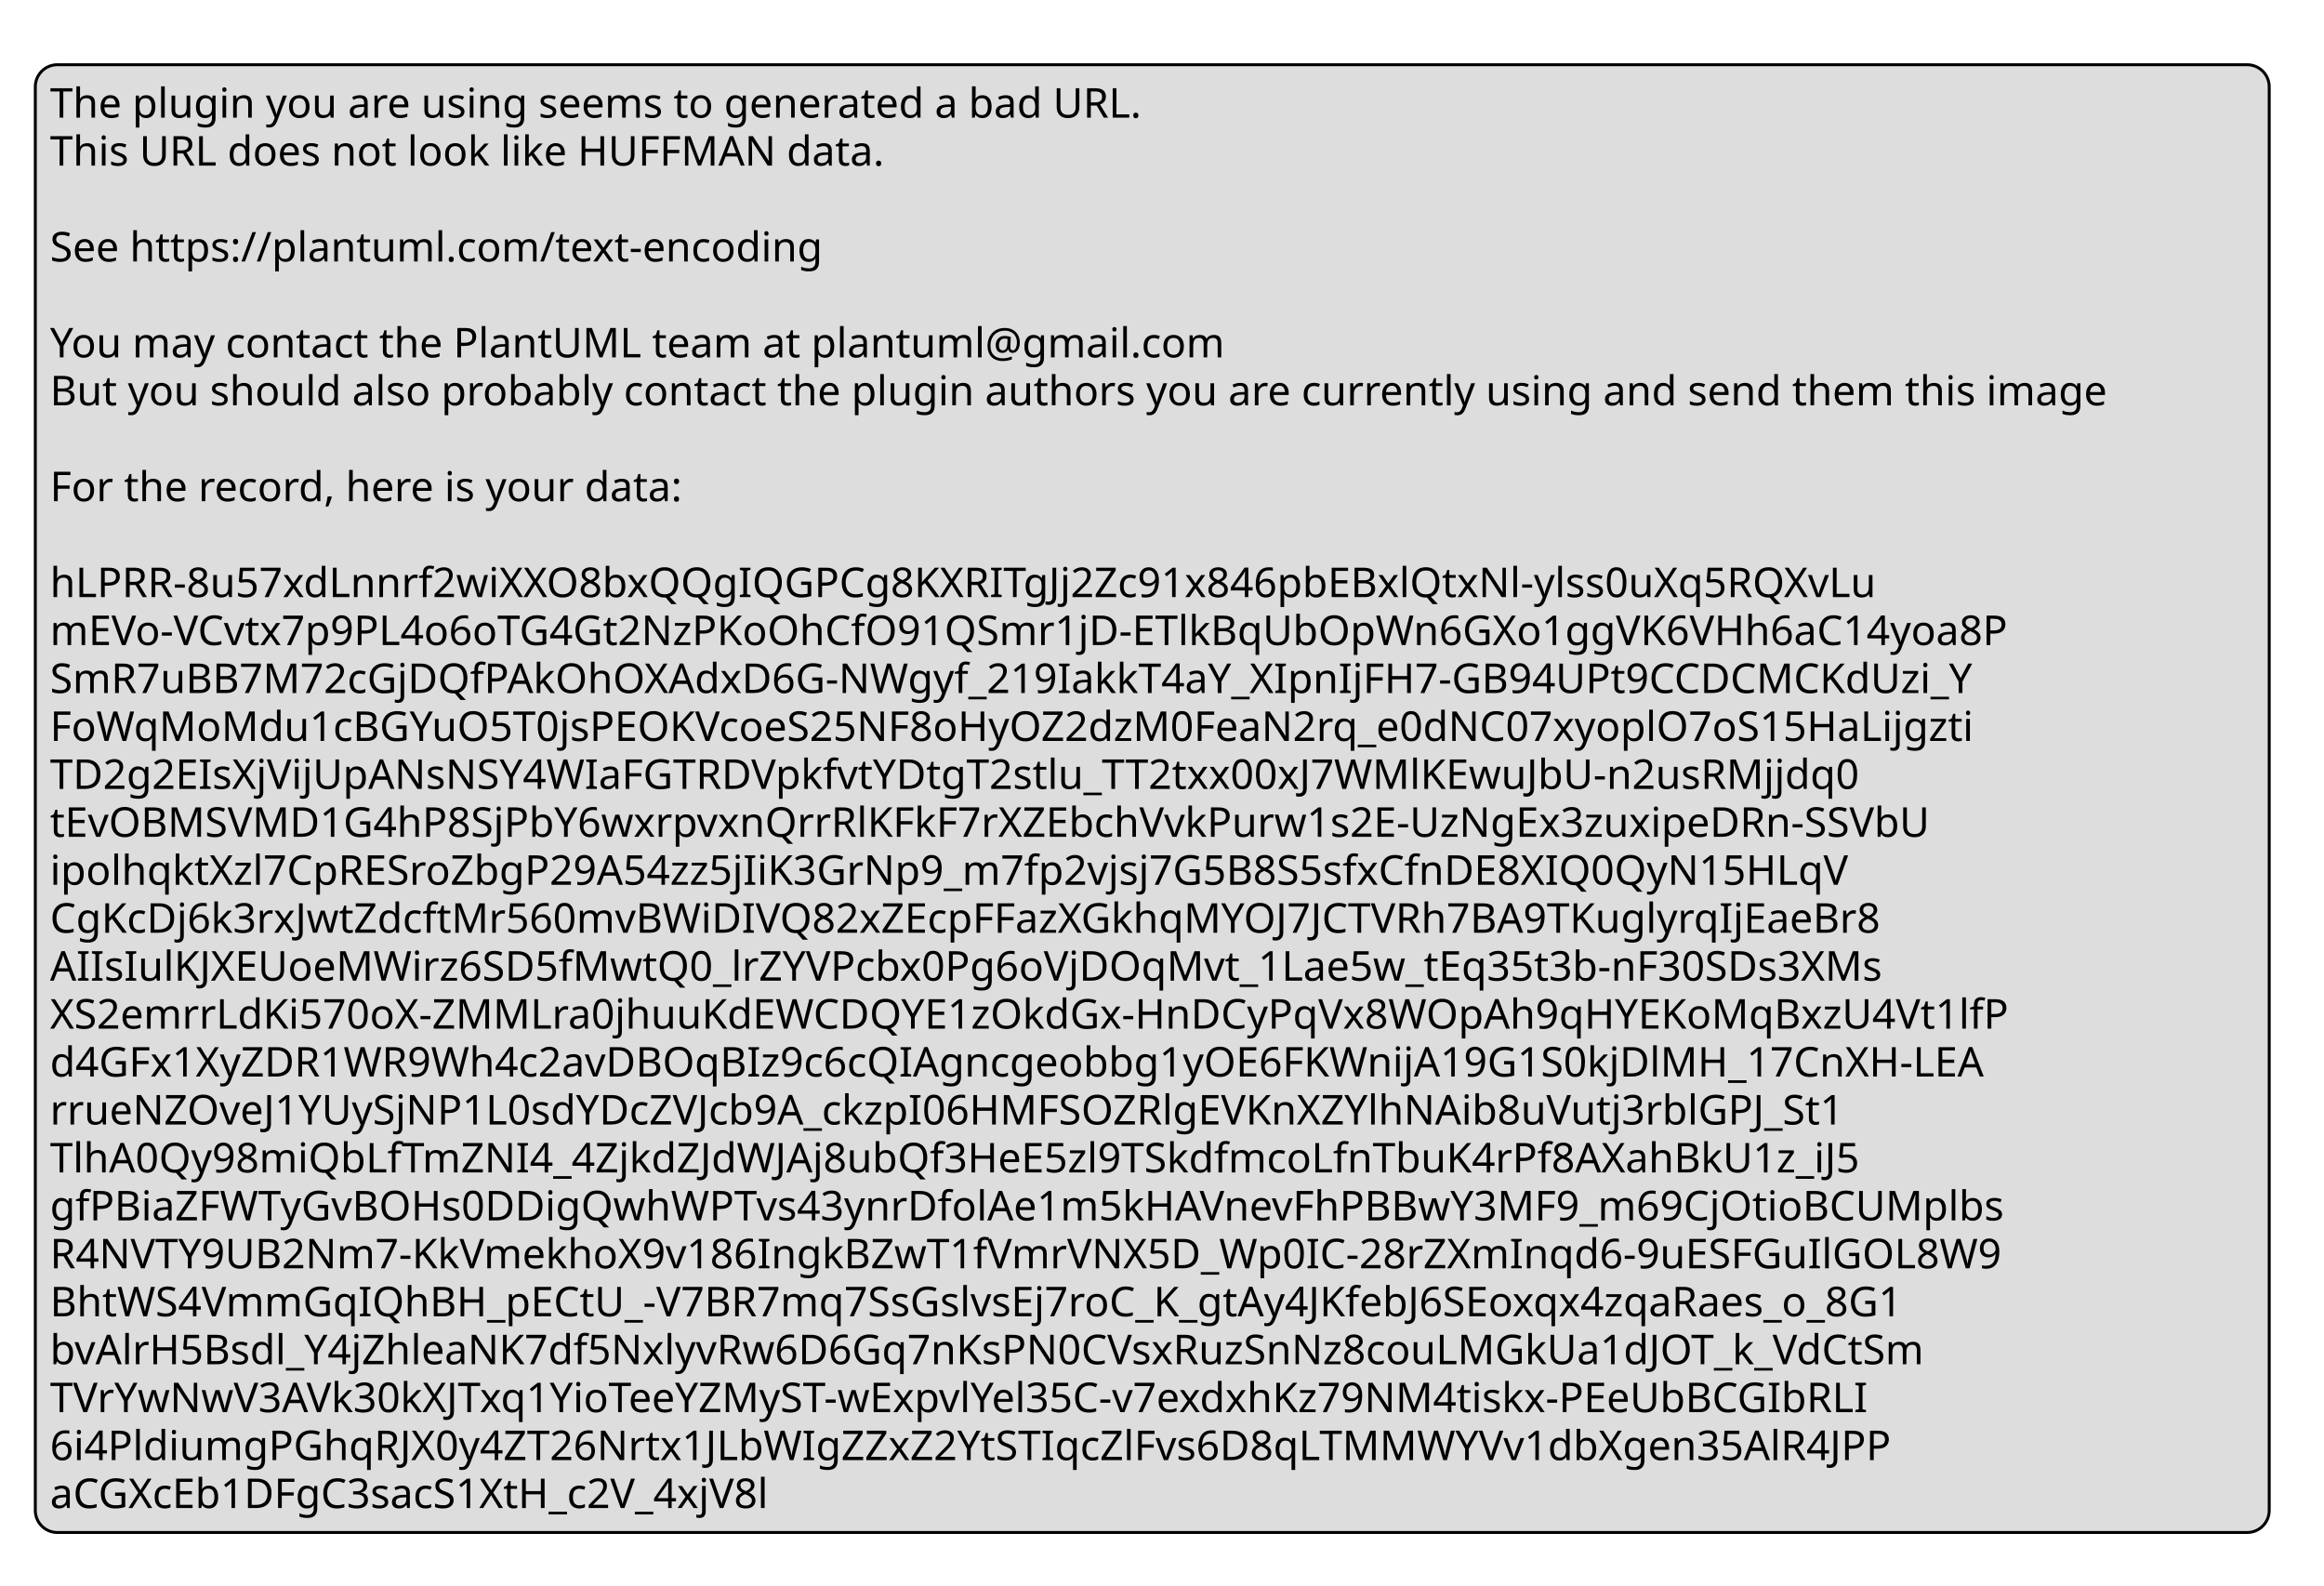
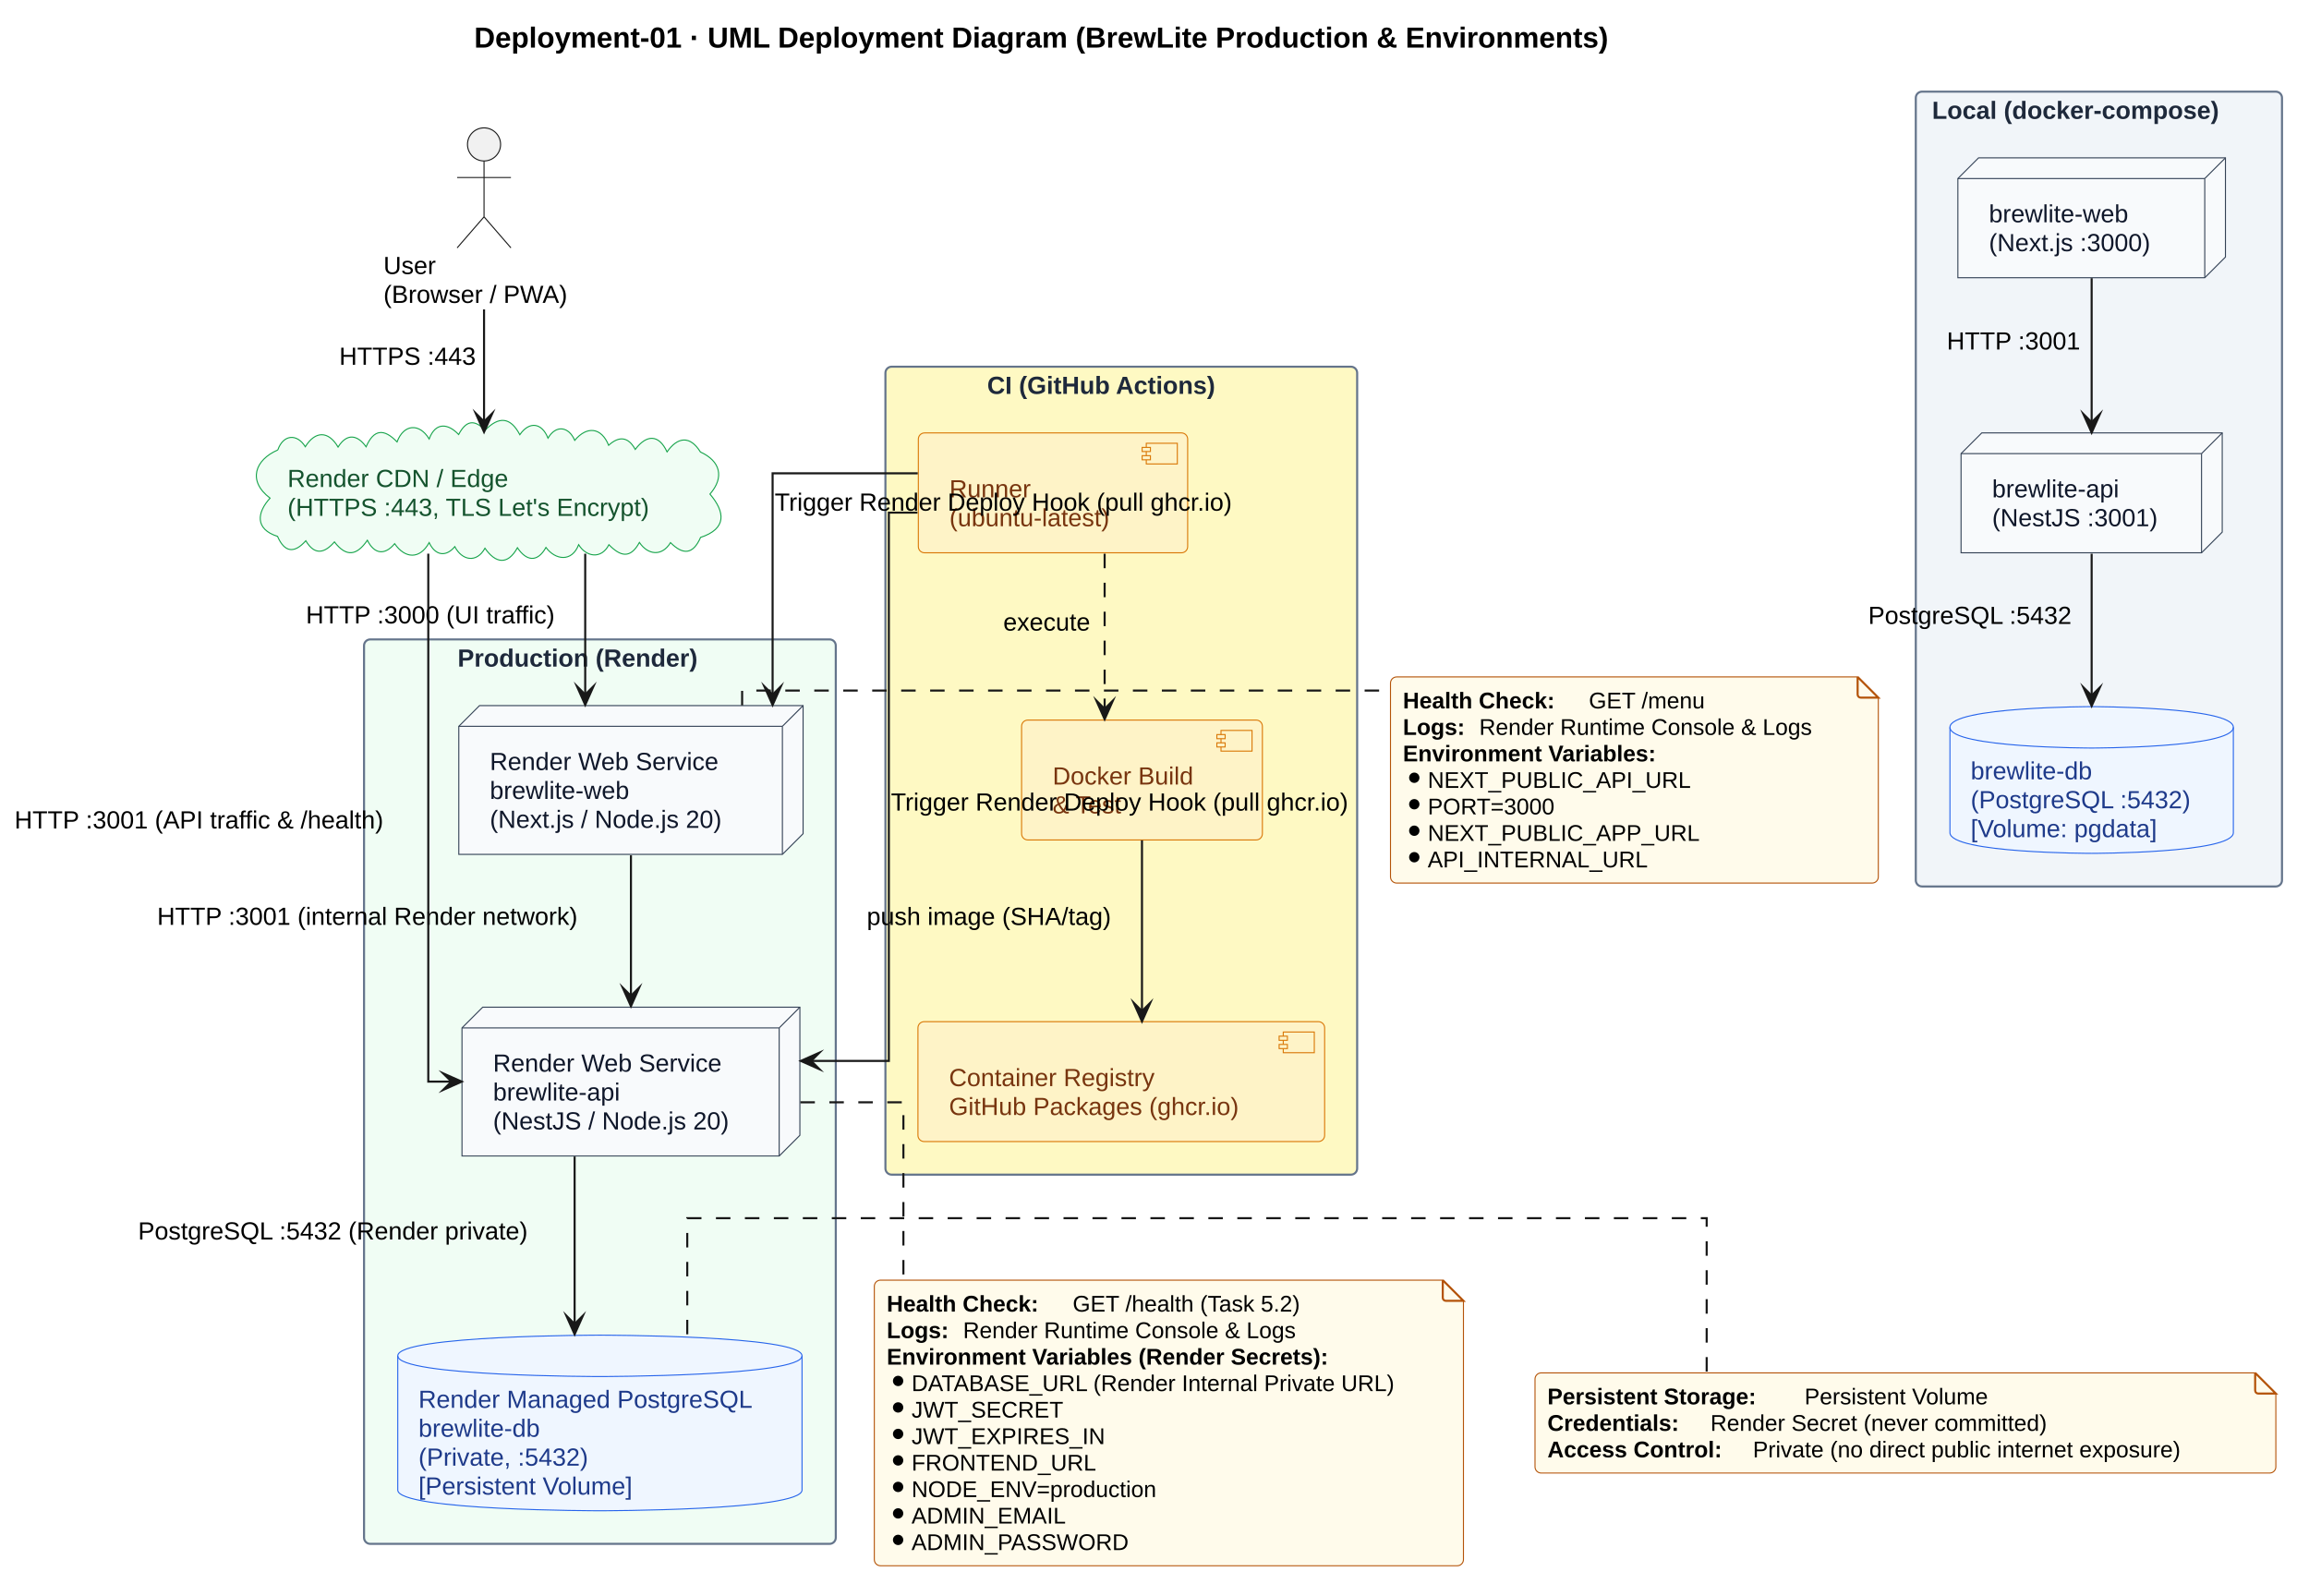
- <svg xmlns="http://www.w3.org/2000/svg" version="1.1" data-diagram-type="CLASS" style="width:790px;height:539px;background:#FFFFFF;" width="790px" height="539px" viewBox="0 0 790 539" zoomAndPan="magnify" preserveAspectRatio="none" contentStyleType="text/css">
+ <svg xmlns="http://www.w3.org/2000/svg" version="1.1" data-diagram-type="DESCRIPTION" style="width:1116px;height:771px;background:#FFFFFF;" width="1116px" height="771px" viewBox="0 0 1116 771" zoomAndPan="magnify" preserveAspectRatio="none" contentStyleType="text/css">
  <defs />
  <g font-family="sans-serif" lengthAdjust="spacing">
-     <g class="legend" data-source-line="1">
-       <rect x="12" y="22" width="759.376" height="498.906" fill="#DDD" style="stroke:#000;stroke-width:1;" rx="7.5" ry="7.5" />
-       <text x="17" y="39.995" fill="#000" font-size="14" textLength="399.301">The plugin you are using seems to generated a bad URL.</text>
-       <text x="17" y="56.292" fill="#000" font-size="14" textLength="302.442">This URL does not look like HUFFMAN data.</text>
-       <text x="17" y="72.589" fill="#000" font-size="14"> </text>
-       <text x="17" y="88.886" fill="#000" font-size="14" textLength="279.146">See https://plantuml.com/text-encoding</text>
-       <text x="17" y="105.183" fill="#000" font-size="14"> </text>
-       <text x="17" y="121.479" fill="#000" font-size="14" textLength="428.148">You may contact the PlantUML team at plantuml@gmail.com</text>
-       <text x="17" y="137.776" fill="#000" font-size="14" textLength="749.376">But you should also probably contact the plugin authors you are currently using and send them this image</text>
-       <text x="17" y="154.073" fill="#000" font-size="14"> </text>
-       <text x="17" y="170.37" fill="#000" font-size="14" textLength="232.545">For the record, here is your data:</text>
-       <text x="17" y="186.667" fill="#000" font-size="14"> </text>
-       <text x="17" y="202.964" fill="#000" font-size="14" textLength="669.013">hLPRR-8u57xdLnnrf2wiXXO8bxQQgIQGPCg8KXRITgJj2Zc91x846pbEBxlQtxNl-ylss0uXq5RQXvLu</text>
-       <text x="17" y="219.261" fill="#000" font-size="14" textLength="712.633">mEVo-VCvtx7p9PL4o6oTG4Gt2NzPKoOhCfO91QSmr1jD-ETlkBqUbOpWn6GXo1ggVK6VHh6aC14yoa8P</text>
-       <text x="17" y="235.558" fill="#000" font-size="14" textLength="697.279">SmR7uBB7M72cGjDQfPAkOhOXAdxD6G-NWgyf_219IakkT4aY_XIpnIjFH7-GB94UPt9CCDCMCKdUzi_Y</text>
-       <text x="17" y="251.854" fill="#000" font-size="14" textLength="697.218">FoWqMoMdu1cBGYuO5T0jsPEOKVcoeS25NF8oHyOZ2dzM0FeaN2rq_e0dNC07xyoplO7oS15HaLijgzti</text>
-       <text x="17" y="268.151" fill="#000" font-size="14" textLength="657.829">TD2g2EIsXjVijUpANsNSY4WIaFGTRDVpkfvtYDtgT2stlu_TT2txx00xJ7WMlKEwuJbU-n2usRMjjdq0</text>
-       <text x="17" y="284.448" fill="#000" font-size="14" textLength="685.911">tEvOBMSVMD1G4hP8SjPbY6wxrpvxnQrrRlKFkF7rXZEbchVvkPurw1s2E-UzNgEx3zuxipeDRn-SSVbU</text>
-       <text x="17" y="300.745" fill="#000" font-size="14" textLength="657.494">ipolhqktXzl7CpRESroZbgP29A54zz5jIiK3GrNp9_m7fp2vjsj7G5B8S5sfxCfnDE8XIQ0QyN15HLqV</text>
-       <text x="17" y="317.042" fill="#000" font-size="14" textLength="669.566">CgKcDj6k3rxJwtZdcftMr560mvBWiDIVQ82xZEcpFFazXGkhqMYOJ7JCTVRh7BA9TKuglyrqIjEaeBr8</text>
-       <text x="17" y="333.339" fill="#000" font-size="14" textLength="664.057">AIIsIulKJXEUoeMWirz6SD5fMwtQ0_lrZYVPcbx0Pg6oVjDOqMvt_1Lae5w_tEq35t3b-nF30SDs3XMs</text>
-       <text x="17" y="349.636" fill="#000" font-size="14" textLength="708.914">XS2emrrLdKi570oX-ZMMLra0jhuuKdEWCDQYE1zOkdGx-HnDCyPqVx8WOpAh9qHYEKoMqBxzU4Vt1lfP</text>
-       <text x="17" y="365.933" fill="#000" font-size="14" textLength="708.593">d4GFx1XyZDR1WR9Wh4c2avDBOqBIz9c6cQIAgncgeobbg1yOE6FKWnijA19G1S0kjDlMH_17CnXH-LEA</text>
-       <text x="17" y="382.229" fill="#000" font-size="14" textLength="656.175">rrueNZOveJ1YUySjNP1L0sdYDcZVJcb9A_ckzpI06HMFSOZRlgEVKnXZYlhNAib8uVutj3rblGPJ_St1</text>
-       <text x="17" y="398.526" fill="#000" font-size="14" textLength="659.415">TlhA0Qy98miQbLfTmZNI4_4ZjkdZJdWJAj8ubQf3HeE5zl9TSkdfmcoLfnTbuK4rPf8AXahBkU1z_iJ5</text>
-       <text x="17" y="414.823" fill="#000" font-size="14" textLength="707.602">gfPBiaZFWTyGvBOHs0DDigQwhWPTvs43ynrDfolAe1m5kHAVnevFhPBBwY3MF9_m69CjOtioBCUMplbs</text>
-       <text x="17" y="431.12" fill="#000" font-size="14" textLength="712.366">R4NVTY9UB2Nm7-KkVmekhoX9v186IngkBZwT1fVmrVNX5D_Wp0IC-28rZXmInqd6-9uESFGuIlGOL8W9</text>
-       <text x="17" y="447.417" fill="#000" font-size="14" textLength="680.347">BhtWS4VmmGqIQhBH_pECtU_-V7BR7mq7SsGslvsEj7roC_K_gtAy4JKfebJ6SEoxqx4zqaRaes_o_8G1</text>
-       <text x="17" y="463.714" fill="#000" font-size="14" textLength="683.505">bvAlrH5Bsdl_Y4jZhleaNK7df5NxlyvRw6D6Gq7nKsPN0CVsxRuzSnNz8couLMGkUa1dJOT_k_VdCtSm</text>
-       <text x="17" y="480.011" fill="#000" font-size="14" textLength="670.94">TVrYwNwV3AVk30kXJTxq1YioTeeYZMyST-wExpvlYel35C-v7exdxhKz79NM4tiskx-PEeUbBCGIbRLI</text>
-       <text x="17" y="496.308" fill="#000" font-size="14" textLength="674.44">6i4PldiumgPGhqRJX0y4ZT26Nrtx1JLbWIgZZxZ2YtSTIqcZlFvs6D8qLTMMWYVv1dbXgen35AlR4JPP</text>
-       <text x="17" y="512.604" fill="#000" font-size="14" textLength="270.143">aCGXcEb1DFgC3sacS1XtH_c2V_4xjV8l</text>
+     <g class="title" data-source-line="1">
+       <text x="229.184" y="22.995" fill="#000" font-size="14" textLength="651.581" font-weight="700" font-family="Arial">Deployment-01 · UML Deployment Diagram (BrewLite Production &amp; Environments)</text>
+     </g>
+     <g class="cluster" data-qualified-name="local" id="ent0002" data-source-line="47">
+       <rect x="925.95" y="44.297" width="177" height="384.15" fill="#F1F5F9" style="stroke:#64748B;stroke-width:1;" rx="3" ry="3" />
+       <text x="933.799" y="57.436" fill="#1E293B" font-size="12" textLength="161.303" font-weight="700" font-family="Arial">Local (docker-compose)</text>
+     </g>
+     <g class="cluster" data-qualified-name="ci" id="ent0008" data-source-line="56">
+       <rect x="427.95" y="177.237" width="228" height="390.49" fill="#FEF9C3" style="stroke:#64748B;stroke-width:1;" rx="3" ry="3" />
+       <text x="477.125" y="190.376" fill="#1E293B" font-size="12" textLength="129.65" font-weight="700" font-family="Arial">CI (GitHub Actions)</text>
+     </g>
+     <g class="cluster" data-qualified-name="prod" id="ent0015" data-source-line="67">
+       <rect x="175.95" y="309.037" width="228" height="437.14" fill="#F0FDF4" style="stroke:#64748B;stroke-width:1;" rx="3" ry="3" />
+       <text x="221.173" y="322.176" fill="#1E293B" font-size="12" textLength="137.555" font-weight="700" font-family="Arial">Production (Render)</text>
+     </g>
+     <g class="entity" data-qualified-name="local.web_local" id="ent0003" data-source-line="48">
+       <polygon points="946.29,86.297,956.29,76.297,1075.616,76.297,1075.616,124.234,1065.616,134.234,946.29,134.234,946.29,86.297" fill="#F8FAFC" style="stroke:#334155;stroke-width:0.5;stroke-linejoin:miter;stroke-miterlimit:10;" />
+       <line x1="1065.616" y1="86.297" x2="1075.616" y2="76.297" style="stroke:#334155;stroke-width:0.5;" />
+       <line x1="946.29" y1="86.297" x2="1065.616" y2="86.297" style="stroke:#334155;stroke-width:0.5;" />
+       <line x1="1065.616" y1="86.297" x2="1065.616" y2="134.234" style="stroke:#334155;stroke-width:0.5;" />
+       <text x="961.29" y="107.436" fill="#0F172A" font-size="12" textLength="77.648" font-family="Arial">brewlite-web</text>
+       <text x="961.29" y="121.404" fill="#0F172A" font-size="12" textLength="89.326" font-family="Arial">(Next.js :3000)</text>
+     </g>
+     <g class="entity" data-qualified-name="local.api_local" id="ent0004" data-source-line="49">
+       <polygon points="947.83,219.237,957.83,209.237,1074.062,209.237,1074.062,257.174,1064.062,267.174,947.83,267.174,947.83,219.237" fill="#F8FAFC" style="stroke:#334155;stroke-width:0.5;stroke-linejoin:miter;stroke-miterlimit:10;" />
+       <line x1="1064.062" y1="219.237" x2="1074.062" y2="209.237" style="stroke:#334155;stroke-width:0.5;" />
+       <line x1="947.83" y1="219.237" x2="1064.062" y2="219.237" style="stroke:#334155;stroke-width:0.5;" />
+       <line x1="1064.062" y1="219.237" x2="1064.062" y2="267.174" style="stroke:#334155;stroke-width:0.5;" />
+       <text x="962.83" y="240.376" fill="#0F172A" font-size="12" textLength="71.139" font-family="Arial">brewlite-api</text>
+       <text x="962.83" y="254.344" fill="#0F172A" font-size="12" textLength="86.232" font-family="Arial">(NestJS :3001)</text>
+     </g>
+     <g class="entity" data-qualified-name="local.db_local" id="ent0005" data-source-line="50">
+       <path d="M942.46,351.537 C942.46,341.537 1010.948,341.537 1010.948,341.537 C1010.948,341.537 1079.437,341.537 1079.437,351.537 L1079.437,402.443 C1079.437,412.443 1010.948,412.443 1010.948,412.443 C1010.948,412.443 942.46,412.443 942.46,402.443 L942.46,351.537" style="stroke:#2563EB;stroke-width:0.5;" fill="#EFF6FF" />
+       <path d="M942.46,351.537 C942.46,361.537 1010.948,361.537 1010.948,361.537 C1010.948,361.537 1079.437,361.537 1079.437,351.537" style="stroke:#2563EB;stroke-width:0.5;" fill="none" />
+       <text x="952.46" y="376.676" fill="#1E3A8A" font-size="12" textLength="68.068" font-family="Arial">brewlite-db</text>
+       <text x="952.46" y="390.644" fill="#1E3A8A" font-size="12" textLength="116.977" font-family="Arial">(PostgreSQL :5432)</text>
+       <text x="952.46" y="404.613" fill="#1E3A8A" font-size="12" textLength="105.047" font-family="Arial">[Volume: pgdata]</text>
+     </g>
+     <g class="entity" data-qualified-name="ci.runner" id="ent0009" data-source-line="57">
+       <rect x="443.86" y="209.237" width="130.17" height="57.938" fill="#FEF3C7" style="stroke:#D97706;stroke-width:0.5;" rx="3" ry="3" />
+       <rect x="554.03" y="214.237" width="15" height="10" fill="#FEF3C7" style="stroke:#D97706;stroke-width:0.5;" />
+       <rect x="552.03" y="216.237" width="4" height="2" fill="#FEF3C7" style="stroke:#D97706;stroke-width:0.5;" />
+       <rect x="552.03" y="220.237" width="4" height="2" fill="#FEF3C7" style="stroke:#D97706;stroke-width:0.5;" />
+       <text x="458.86" y="240.376" fill="#78350F" font-size="12" textLength="43.471" font-family="Arial">Runner</text>
+       <text x="458.86" y="254.344" fill="#78350F" font-size="12" textLength="90.17" font-family="Arial">(ubuntu-latest)</text>
+     </g>
+     <g class="entity" data-qualified-name="ci.build" id="ent0010" data-source-line="58">
+       <rect x="493.76" y="348.027" width="116.383" height="57.938" fill="#FEF3C7" style="stroke:#D97706;stroke-width:0.5;" rx="3" ry="3" />
+       <rect x="590.143" y="353.027" width="15" height="10" fill="#FEF3C7" style="stroke:#D97706;stroke-width:0.5;" />
+       <rect x="588.143" y="355.027" width="4" height="2" fill="#FEF3C7" style="stroke:#D97706;stroke-width:0.5;" />
+       <rect x="588.143" y="359.027" width="4" height="2" fill="#FEF3C7" style="stroke:#D97706;stroke-width:0.5;" />
+       <text x="508.76" y="379.166" fill="#78350F" font-size="12" textLength="76.383" font-family="Arial">Docker Build</text>
+       <text x="508.76" y="393.134" fill="#78350F" font-size="12" textLength="38.842" font-family="Arial">&amp; Test</text>
+     </g>
+     <g class="entity" data-qualified-name="ci.ghcr" id="ent0011" data-source-line="59">
+       <rect x="443.67" y="493.797" width="196.563" height="57.938" fill="#FEF3C7" style="stroke:#D97706;stroke-width:0.5;" rx="3" ry="3" />
+       <rect x="620.233" y="498.797" width="15" height="10" fill="#FEF3C7" style="stroke:#D97706;stroke-width:0.5;" />
+       <rect x="618.233" y="500.797" width="4" height="2" fill="#FEF3C7" style="stroke:#D97706;stroke-width:0.5;" />
+       <rect x="618.233" y="504.797" width="4" height="2" fill="#FEF3C7" style="stroke:#D97706;stroke-width:0.5;" />
+       <text x="458.67" y="524.936" fill="#78350F" font-size="12" textLength="112.119" font-family="Arial">Container Registry</text>
+       <text x="458.67" y="538.904" fill="#78350F" font-size="12" textLength="156.563" font-family="Arial">GitHub Packages (ghcr.io)</text>
+     </g>
+     <g class="entity" data-qualified-name="prod.web_prod" id="ent0016" data-source-line="68">
+       <polygon points="221.75,351.037,231.75,341.037,388.154,341.037,388.154,402.943,378.154,412.943,221.75,412.943,221.75,351.037" fill="#F8FAFC" style="stroke:#334155;stroke-width:0.5;stroke-linejoin:miter;stroke-miterlimit:10;" />
+       <line x1="378.154" y1="351.037" x2="388.154" y2="341.037" style="stroke:#334155;stroke-width:0.5;" />
+       <line x1="221.75" y1="351.037" x2="378.154" y2="351.037" style="stroke:#334155;stroke-width:0.5;" />
+       <line x1="378.154" y1="351.037" x2="378.154" y2="412.943" style="stroke:#334155;stroke-width:0.5;" />
+       <text x="236.75" y="372.176" fill="#0F172A" font-size="12" textLength="122.104" font-family="Arial">Render Web Service</text>
+       <text x="236.75" y="386.144" fill="#0F172A" font-size="12" textLength="77.648" font-family="Arial">brewlite-web</text>
+       <text x="236.75" y="400.113" fill="#0F172A" font-size="12" textLength="126.404" font-family="Arial">(Next.js / Node.js 20)</text>
+     </g>
+     <g class="entity" data-qualified-name="prod.api_prod" id="ent0017" data-source-line="69">
+       <polygon points="223.29,496.807,233.29,486.807,386.601,486.807,386.601,548.713,376.601,558.713,223.29,558.713,223.29,496.807" fill="#F8FAFC" style="stroke:#334155;stroke-width:0.5;stroke-linejoin:miter;stroke-miterlimit:10;" />
+       <line x1="376.601" y1="496.807" x2="386.601" y2="486.807" style="stroke:#334155;stroke-width:0.5;" />
+       <line x1="223.29" y1="496.807" x2="376.601" y2="496.807" style="stroke:#334155;stroke-width:0.5;" />
+       <line x1="376.601" y1="496.807" x2="376.601" y2="558.713" style="stroke:#334155;stroke-width:0.5;" />
+       <text x="238.29" y="517.946" fill="#0F172A" font-size="12" textLength="122.104" font-family="Arial">Render Web Service</text>
+       <text x="238.29" y="531.914" fill="#0F172A" font-size="12" textLength="71.139" font-family="Arial">brewlite-api</text>
+       <text x="238.29" y="545.883" fill="#0F172A" font-size="12" textLength="123.311" font-family="Arial">(NestJS / Node.js 20)</text>
+     </g>
+     <g class="entity" data-qualified-name="prod.db_prod" id="ent0018" data-source-line="70">
+       <path d="M192.25,655.307 C192.25,645.307 289.944,645.307 289.944,645.307 C289.944,645.307 387.639,645.307 387.639,655.307 L387.639,720.182 C387.639,730.182 289.944,730.182 289.944,730.182 C289.944,730.182 192.25,730.182 192.25,720.182 L192.25,655.307" style="stroke:#2563EB;stroke-width:0.5;" fill="#EFF6FF" />
+       <path d="M192.25,655.307 C192.25,665.307 289.944,665.307 289.944,665.307 C289.944,665.307 387.639,665.307 387.639,655.307" style="stroke:#2563EB;stroke-width:0.5;" fill="none" />
+       <text x="202.25" y="680.446" fill="#1E3A8A" font-size="12" textLength="175.389" font-family="Arial">Render Managed PostgreSQL</text>
+       <text x="202.25" y="694.414" fill="#1E3A8A" font-size="12" textLength="68.068" font-family="Arial">brewlite-db</text>
+       <text x="202.25" y="708.383" fill="#1E3A8A" font-size="12" textLength="93.621" font-family="Arial">(Private, :5432)</text>
+       <text x="202.25" y="722.352" fill="#1E3A8A" font-size="12" textLength="118.529" font-family="Arial">[Persistent Volume]</text>
+     </g>
+     <g class="entity" data-qualified-name="user" id="ent0001" data-source-line="45">
+       <ellipse cx="233.948" cy="69.797" rx="8" ry="8" fill="#F1F1F1" style="stroke:#181818;stroke-width:0.5;" />
+       <path d="M233.948,77.797 L233.948,104.797 M220.948,85.797 L246.948,85.797 M233.948,104.797 L220.948,119.797 M233.948,104.797 L246.948,119.797" style="stroke:#181818;stroke-width:0.5;" fill="none" />
+       <text x="185.33" y="132.436" fill="#000" font-size="12" textLength="27.352" font-family="Arial">User</text>
+       <text x="185.33" y="146.404" fill="#000" font-size="12" textLength="97.236" font-family="Arial">(Browser / PWA)</text>
+     </g>
+     <g class="entity" data-qualified-name="cdn" id="ent0014" data-source-line="65">
+       <path d="M134.274,217.473 C136.797,210.14 143.393,209.246 147.564,215.908 C152.371,208.151 158.747,208.149 163.396,216.069 C167.587,209.353 172.636,209.954 176.948,215.941 C180.742,207.213 185.723,207.143 191.905,213.587 C195.113,204.932 202.692,204.327 207.427,212.149 C210.502,203.891 216.538,204.578 221.671,210.007 C225.163,203.462 228.994,202.327 234.471,207.912 C241.054,201.167 246.664,201.398 251.243,210.09 C255.907,203.398 261.911,204.327 264.858,211.746 C268.827,205.096 274.922,206.194 277.783,212.824 C283.62,205.819 290.63,206.437 294.173,215.207 C299.237,210.621 303.637,211.035 307.032,217.203 C312.355,210.118 318.316,209.613 322.405,218.398 C327.498,211.13 333.495,210.351 338.533,218.456 C348.139,222.82 350.261,230.653 343.135,238.801 C350.453,247.377 351.46,255.527 338.608,259.743 C334.989,268.004 330.199,268.401 324.082,262.262 C319.898,269.116 313.161,268.266 309.044,262.184 C304.59,270.323 299.786,268.861 294.312,263.279 C290.634,270.43 283.361,269.241 279.68,263.281 C276.378,271.856 268.398,270.675 263.872,264.602 C259.705,272.052 254.395,271.177 250.086,264.743 C245.296,273.427 239.42,272.194 234.395,264.975 C230.278,272.422 223.191,270.785 219.82,264.2 C215.282,269.63 210.188,268.231 207.432,262.263 C202.872,270.481 195.783,270.051 190.745,262.778 C185.87,268.62 180.86,267.78 177.561,261.117 C172.476,268.5 167.471,269.485 161.636,261.916 C156.845,267.439 152.089,268.565 147.807,261.362 C142.229,267.64 137.534,267.046 134.14,259.243 C123.098,255.721 124.186,247.678 130.526,240.758 C119.52,232.448 123.229,222.234 134.274,217.473" style="stroke:#16A34A;stroke-width:0.5;" fill="#F0FDF4" />
+       <text x="138.94" y="235.376" fill="#14532D" font-size="12" textLength="115.541" font-family="Arial">Render CDN / Edge</text>
+       <text x="138.94" y="249.344" fill="#14532D" font-size="12" textLength="190.02" font-family="Arial">(HTTPS :443, TLS Let's Encrypt)</text>
+     </g>
+     <g class="entity" data-qualified-name="GMN26" id="ent0027" data-source-line="84">
+       <path d="M672.06,330.177 L672.06,423.81 A3,3 0 0 0 675.06,426.81 L904.839,426.81 A3,3 0 0 0 907.839,423.81 L907.839,337.177 L897.839,327.177 L675.06,327.177 A3,3 0 0 0 672.06,330.177" style="stroke:#B45309;stroke-width:0.5;" fill="#FFFBEB" />
+       <path d="M897.839,327.177 L897.839,335.677 A1.5,1.5 0 0 0 899.339,337.177 L907.839,337.177 L897.839,327.177" style="stroke:#B45309;stroke-width:1;" fill="#FFFBEB" />
+       <text x="678.06" y="342.387" fill="#000" font-size="11" textLength="86.378" font-weight="700" font-family="Arial">Health Check:</text>
+       <text x="767.935" y="342.387" fill="#000" font-size="11" textLength="60.822" font-family="Arial">GET /menu</text>
+       <text x="678.06" y="355.192" fill="#000" font-size="11" textLength="33.387" font-weight="700" font-family="Arial">Logs:</text>
+       <text x="714.943" y="355.192" fill="#000" font-size="11" textLength="177.896" font-family="Arial">Render Runtime Console &amp; Logs</text>
+       <text x="678.06" y="367.997" fill="#000" font-size="11" textLength="145.546" font-weight="700" font-family="Arial">Environment Variables:</text>
+       <ellipse cx="683.56" cy="375.896" rx="2.5" ry="2.5" fill="#000" />
+       <text x="690.06" y="380.801" fill="#000" font-size="11" textLength="124.443" font-family="Arial">NEXT_PUBLIC_API_URL</text>
+       <ellipse cx="683.56" cy="388.7" rx="2.5" ry="2.5" fill="#000" />
+       <text x="690.06" y="393.606" fill="#000" font-size="11" textLength="66.865" font-family="Arial">PORT=3000</text>
+       <ellipse cx="683.56" cy="401.505" rx="2.5" ry="2.5" fill="#000" />
+       <text x="690.06" y="406.411" fill="#000" font-size="11" textLength="127.832" font-family="Arial">NEXT_PUBLIC_APP_URL</text>
+       <ellipse cx="683.56" cy="414.31" rx="2.5" ry="2.5" fill="#000" />
+       <text x="690.06" y="419.215" fill="#000" font-size="11" textLength="104.892" font-family="Arial">API_INTERNAL_URL</text>
+     </g>
+     <g class="entity" data-qualified-name="GMN29" id="ent0030" data-source-line="94">
+       <path d="M422.58,621.717 L422.58,753.764 A3,3 0 0 0 425.58,756.764 L704.323,756.764 A3,3 0 0 0 707.323,753.764 L707.323,628.717 L697.323,618.717 L425.58,618.717 A3,3 0 0 0 422.58,621.717" style="stroke:#B45309;stroke-width:0.5;" fill="#FFFBEB" />
+       <path d="M697.323,618.717 L697.323,627.217 A1.5,1.5 0 0 0 698.823,628.717 L707.323,628.717 L697.323,618.717" style="stroke:#B45309;stroke-width:1;" fill="#FFFBEB" />
+       <text x="428.58" y="633.927" fill="#000" font-size="11" textLength="86.378" font-weight="700" font-family="Arial">Health Check:</text>
+       <text x="518.455" y="633.927" fill="#000" font-size="11" textLength="122.848" font-family="Arial">GET /health (Task 5.2)</text>
+       <text x="428.58" y="646.732" fill="#000" font-size="11" textLength="33.387" font-weight="700" font-family="Arial">Logs:</text>
+       <text x="465.463" y="646.732" fill="#000" font-size="11" textLength="177.896" font-family="Arial">Render Runtime Console &amp; Logs</text>
+       <text x="428.58" y="659.537" fill="#000" font-size="11" textLength="254.375" font-weight="700" font-family="Arial">Environment Variables (Render Secrets):</text>
+       <ellipse cx="434.08" cy="667.436" rx="2.5" ry="2.5" fill="#000" />
+       <text x="440.58" y="672.341" fill="#000" font-size="11" textLength="251.743" font-family="Arial">DATABASE_URL (Render Internal Private URL)</text>
+       <ellipse cx="434.08" cy="680.24" rx="2.5" ry="2.5" fill="#000" />
+       <text x="440.58" y="685.146" fill="#000" font-size="11" textLength="69.266" font-family="Arial">JWT_SECRET</text>
+       <ellipse cx="434.08" cy="693.045" rx="2.5" ry="2.5" fill="#000" />
+       <text x="440.58" y="697.951" fill="#000" font-size="11" textLength="89.251" font-family="Arial">JWT_EXPIRES_IN</text>
+       <ellipse cx="434.08" cy="705.85" rx="2.5" ry="2.5" fill="#000" />
+       <text x="440.58" y="710.755" fill="#000" font-size="11" textLength="88.548" font-family="Arial">FRONTEND_URL</text>
+       <ellipse cx="434.08" cy="718.654" rx="2.5" ry="2.5" fill="#000" />
+       <text x="440.58" y="723.56" fill="#000" font-size="11" textLength="129.035" font-family="Arial">NODE_ENV=production</text>
+       <ellipse cx="434.08" cy="731.459" rx="2.5" ry="2.5" fill="#000" />
+       <text x="440.58" y="736.365" fill="#000" font-size="11" textLength="75.797" font-family="Arial">ADMIN_EMAIL</text>
+       <ellipse cx="434.08" cy="744.264" rx="2.5" ry="2.5" fill="#000" />
+       <text x="440.58" y="749.17" fill="#000" font-size="11" textLength="106.229" font-family="Arial">ADMIN_PASSWORD</text>
+     </g>
+     <g class="entity" data-qualified-name="GMN32" id="ent0033" data-source-line="107">
+       <path d="M741.91,666.537 L741.91,708.951 A3,3 0 0 0 744.91,711.951 L1096.978,711.951 A3,3 0 0 0 1099.978,708.951 L1099.978,673.537 L1089.978,663.537 L744.91,663.537 A3,3 0 0 0 741.91,666.537" style="stroke:#B45309;stroke-width:0.5;" fill="#FFFBEB" />
+       <path d="M1089.978,663.537 L1089.978,672.037 A1.5,1.5 0 0 0 1091.478,673.537 L1099.978,673.537 L1089.978,663.537" style="stroke:#B45309;stroke-width:1;" fill="#FFFBEB" />
+       <text x="747.91" y="678.747" fill="#000" font-size="11" textLength="120.769" font-weight="700" font-family="Arial">Persistent Storage:</text>
+       <text x="872.176" y="678.747" fill="#000" font-size="11" textLength="100.069" font-family="Arial">Persistent Volume</text>
+       <text x="747.91" y="691.552" fill="#000" font-size="11" textLength="75.292" font-weight="700" font-family="Arial">Credentials:</text>
+       <text x="826.699" y="691.552" fill="#000" font-size="11" textLength="185.308" font-family="Arial">Render Secret (never committed)</text>
+       <text x="747.91" y="704.357" fill="#000" font-size="11" textLength="95.81" font-weight="700" font-family="Arial">Access Control:</text>
+       <text x="847.216" y="704.357" fill="#000" font-size="11" textLength="237.762" font-family="Arial">Private (no direct public internet exposure)</text>
+     </g>
+     <g class="link" data-entity-1="ent0003" data-entity-2="ent0004" id="lnk6" data-source-line="52" data-link-type="dependency">
+       <path d="M1010.95,134.447 C1010.95,156.607 1010.95,181.957 1010.95,204.107" style="stroke:#181818;stroke-width:1;" fill="none" id="web_local-to-api_local" />
+       <polygon points="1010.95,209.107,1014.95,200.107,1010.95,204.107,1006.95,200.107,1010.95,209.107" fill="#181818" style="stroke:#181818;stroke-width:1;stroke-linejoin:miter;stroke-miterlimit:10;" />
+       <text x="940.95" y="168.916" fill="#000" font-size="12" textLength="69.316" font-family="Arial">HTTP :3001</text>
+     </g>
+     <g class="link" data-entity-1="ent0004" data-entity-2="ent0005" id="lnk7" data-source-line="53" data-link-type="dependency">
+       <path d="M1010.95,267.637 C1010.95,289.127 1010.95,313.357 1010.95,336.197" style="stroke:#181818;stroke-width:1;" fill="none" id="api_local-to-db_local" />
+       <polygon points="1010.95,341.197,1014.95,332.197,1010.95,336.197,1006.95,332.197,1010.95,341.197" fill="#181818" style="stroke:#181818;stroke-width:1;stroke-linejoin:miter;stroke-miterlimit:10;" />
+       <text x="902.95" y="301.556" fill="#000" font-size="12" textLength="107.613" font-family="Arial">PostgreSQL :5432</text>
+     </g>
+     <g class="link" data-entity-1="ent0009" data-entity-2="ent0010" id="lnk12" data-source-line="61" data-link-type="dependency">
+       <path d="M533.9,267.637 C533.9,291.197 533.9,319.057 533.9,342.607" style="stroke:#181818;stroke-width:1;stroke-dasharray:7,7;" fill="none" id="runner-to-build" />
+       <polygon points="533.9,347.607,537.9,338.607,533.9,342.607,529.9,338.607,533.9,347.607" fill="#181818" style="stroke:#181818;stroke-width:1;stroke-linejoin:miter;stroke-miterlimit:10;" />
+       <text x="484.9" y="304.766" fill="#000" font-size="12" textLength="48.158" font-family="Arial">execute</text>
+     </g>
+     <g class="link" data-entity-1="ent0010" data-entity-2="ent0011" id="lnk13" data-source-line="62" data-link-type="dependency">
+       <path d="M551.95,406.137 C551.95,431.567 551.95,463.257 551.95,488.667" style="stroke:#181818;stroke-width:1;" fill="none" id="build-to-ghcr" />
+       <polygon points="551.95,493.667,555.95,484.667,551.95,488.667,547.95,484.667,551.95,493.667" fill="#181818" style="stroke:#181818;stroke-width:1;stroke-linejoin:miter;stroke-miterlimit:10;" />
+       <text x="418.95" y="447.046" fill="#000" font-size="12" textLength="132.018" font-family="Arial">push image (SHA/tag)</text>
+     </g>
+     <g class="link" data-entity-1="ent0016" data-entity-2="ent0017" id="lnk19" data-source-line="72" data-link-type="dependency">
+       <path d="M304.95,413.397 C304.95,435.667 304.95,459.047 304.95,481.317" style="stroke:#181818;stroke-width:1;" fill="none" id="web_prod-to-api_prod" />
+       <polygon points="304.95,486.317,308.95,477.317,304.95,481.317,300.95,477.317,304.95,486.317" fill="#181818" style="stroke:#181818;stroke-width:1;stroke-linejoin:miter;stroke-miterlimit:10;" />
+       <text x="75.95" y="446.996" fill="#000" font-size="12" textLength="228.369" font-family="Arial">HTTP :3001 (internal Render network)</text>
+     </g>
+     <g class="link" data-entity-1="ent0017" data-entity-2="ent0018" id="lnk20" data-source-line="73" data-link-type="dependency">
+       <path d="M277.73,558.967 C277.73,584.297 277.73,613.227 277.73,639.897" style="stroke:#181818;stroke-width:1;" fill="none" id="api_prod-to-db_prod" />
+       <polygon points="277.73,644.897,281.73,635.897,277.73,639.897,273.73,635.897,277.73,644.897" fill="#181818" style="stroke:#181818;stroke-width:1;stroke-linejoin:miter;stroke-miterlimit:10;" />
+       <text x="66.73" y="599.076" fill="#000" font-size="12" textLength="210.293" font-family="Arial">PostgreSQL :5432 (Render private)</text>
+     </g>
+     <g class="link" data-entity-1="ent0001" data-entity-2="ent0014" id="lnk21" data-source-line="76" data-link-type="dependency">
+       <path d="M233.95,149.537 C233.95,169.027 233.95,186.387 233.95,203.777" style="stroke:#181818;stroke-width:1;" fill="none" id="user-to-cdn" />
+       <polygon points="233.95,208.777,237.95,199.777,233.95,203.777,229.95,199.777,233.95,208.777" fill="#181818" style="stroke:#181818;stroke-width:1;stroke-linejoin:miter;stroke-miterlimit:10;" />
+       <text x="163.95" y="176.296" fill="#000" font-size="12" textLength="69.299" font-family="Arial">HTTPS :443</text>
+     </g>
+     <g class="link" data-entity-1="ent0014" data-entity-2="ent0016" id="lnk22" data-source-line="77" data-link-type="dependency">
+       <path d="M282.85,267.637 C282.85,288.967 282.85,312.927 282.85,335.687" style="stroke:#181818;stroke-width:1;" fill="none" id="cdn-to-web_prod" />
+       <polygon points="282.85,340.687,286.85,331.687,282.85,335.687,278.85,331.687,282.85,340.687" fill="#181818" style="stroke:#181818;stroke-width:1;stroke-linejoin:miter;stroke-miterlimit:10;" />
+       <text x="147.85" y="301.306" fill="#000" font-size="12" textLength="134.004" font-family="Arial">HTTP :3000 (UI traffic)</text>
+     </g>
+     <g class="link" data-entity-1="ent0014" data-entity-2="ent0017" id="lnk23" data-source-line="78" data-link-type="dependency">
+       <path d="M207,267.587 C207,340.297 207,522.767 207,522.767 C207,522.767 208.51,522.767 218.17,522.767" style="stroke:#181818;stroke-width:1;" fill="none" id="cdn-to-api_prod" />
+       <polygon points="223.17,522.767,214.17,518.767,218.17,522.767,214.17,526.767,223.17,522.767" fill="#181818" style="stroke:#181818;stroke-width:1;stroke-linejoin:miter;stroke-miterlimit:10;" />
+       <text x="7" y="400.406" fill="#000" font-size="12" textLength="199.682" font-family="Arial">HTTP :3001 (API traffic &amp; /health)</text>
+     </g>
+     <g class="link" data-entity-1="ent0009" data-entity-2="ent0016" id="lnk24" data-source-line="80" data-link-type="dependency">
+       <path d="M443.57,228.767 C408.91,228.767 373.42,228.767 373.42,228.767 C373.42,228.767 373.42,291.847 373.42,335.737" style="stroke:#181818;stroke-width:1;" fill="none" id="runner-to-web_prod" />
+       <polygon points="373.42,340.737,377.42,331.737,373.42,335.737,369.42,331.737,373.42,340.737" fill="#181818" style="stroke:#181818;stroke-width:1;stroke-linejoin:miter;stroke-miterlimit:10;" />
+       <text x="374.42" y="246.816" fill="#000" font-size="12" textLength="250.652" font-family="Arial">Trigger Render Deploy Hook (pull ghcr.io)</text>
+     </g>
+     <g class="link" data-entity-1="ent0009" data-entity-2="ent0017" id="lnk25" data-source-line="81" data-link-type="dependency">
+       <path d="M443.43,247.767 C435.2,247.767 429.61,247.767 429.61,247.767 C429.61,247.767 429.61,512.767 429.61,512.767 C429.61,512.767 415.39,512.767 392.06,512.767" style="stroke:#181818;stroke-width:1;" fill="none" id="runner-to-api_prod" />
+       <polygon points="387.06,512.767,396.06,516.767,392.06,512.767,396.06,508.767,387.06,512.767" fill="#181818" style="stroke:#181818;stroke-width:1;stroke-linejoin:miter;stroke-miterlimit:10;" />
+       <text x="430.61" y="391.766" fill="#000" font-size="12" textLength="250.652" font-family="Arial">Trigger Render Deploy Hook (pull ghcr.io)</text>
+     </g>
+     <g class="link" data-entity-1="ent0016" data-entity-2="ent0027" id="lnk28" data-source-line="84" data-link-type="association">
+       <path d="M358.69,340.897 C358.69,336.637 358.69,333.767 358.69,333.767 C358.69,333.767 544.14,333.767 671.82,333.767" style="stroke:#181818;stroke-width:1;stroke-dasharray:7,7;" fill="none" id="web_prod-GMN26" />
+     </g>
+     <g class="link" data-entity-1="ent0017" data-entity-2="ent0030" id="lnk31" data-source-line="94" data-link-type="association">
+       <path d="M386.85,532.767 C413.63,532.767 436.64,532.767 436.64,532.767 C436.64,532.767 436.64,577.147 436.64,618.407" style="stroke:#181818;stroke-width:1;stroke-dasharray:7,7;" fill="none" id="api_prod-GMN29" />
+     </g>
+     <g class="link" data-entity-1="ent0018" data-entity-2="ent0033" id="lnk34" data-source-line="107" data-link-type="association">
+       <path d="M332.17,644.907 C332.17,618.157 332.17,588.767 332.17,588.767 C332.17,588.767 824.88,588.767 824.88,588.767 C824.88,588.767 824.88,633.967 824.88,663.277" style="stroke:#181818;stroke-width:1;stroke-dasharray:7,7;" fill="none" id="db_prod-GMN32" />
    </g>
  </g>
</svg>
